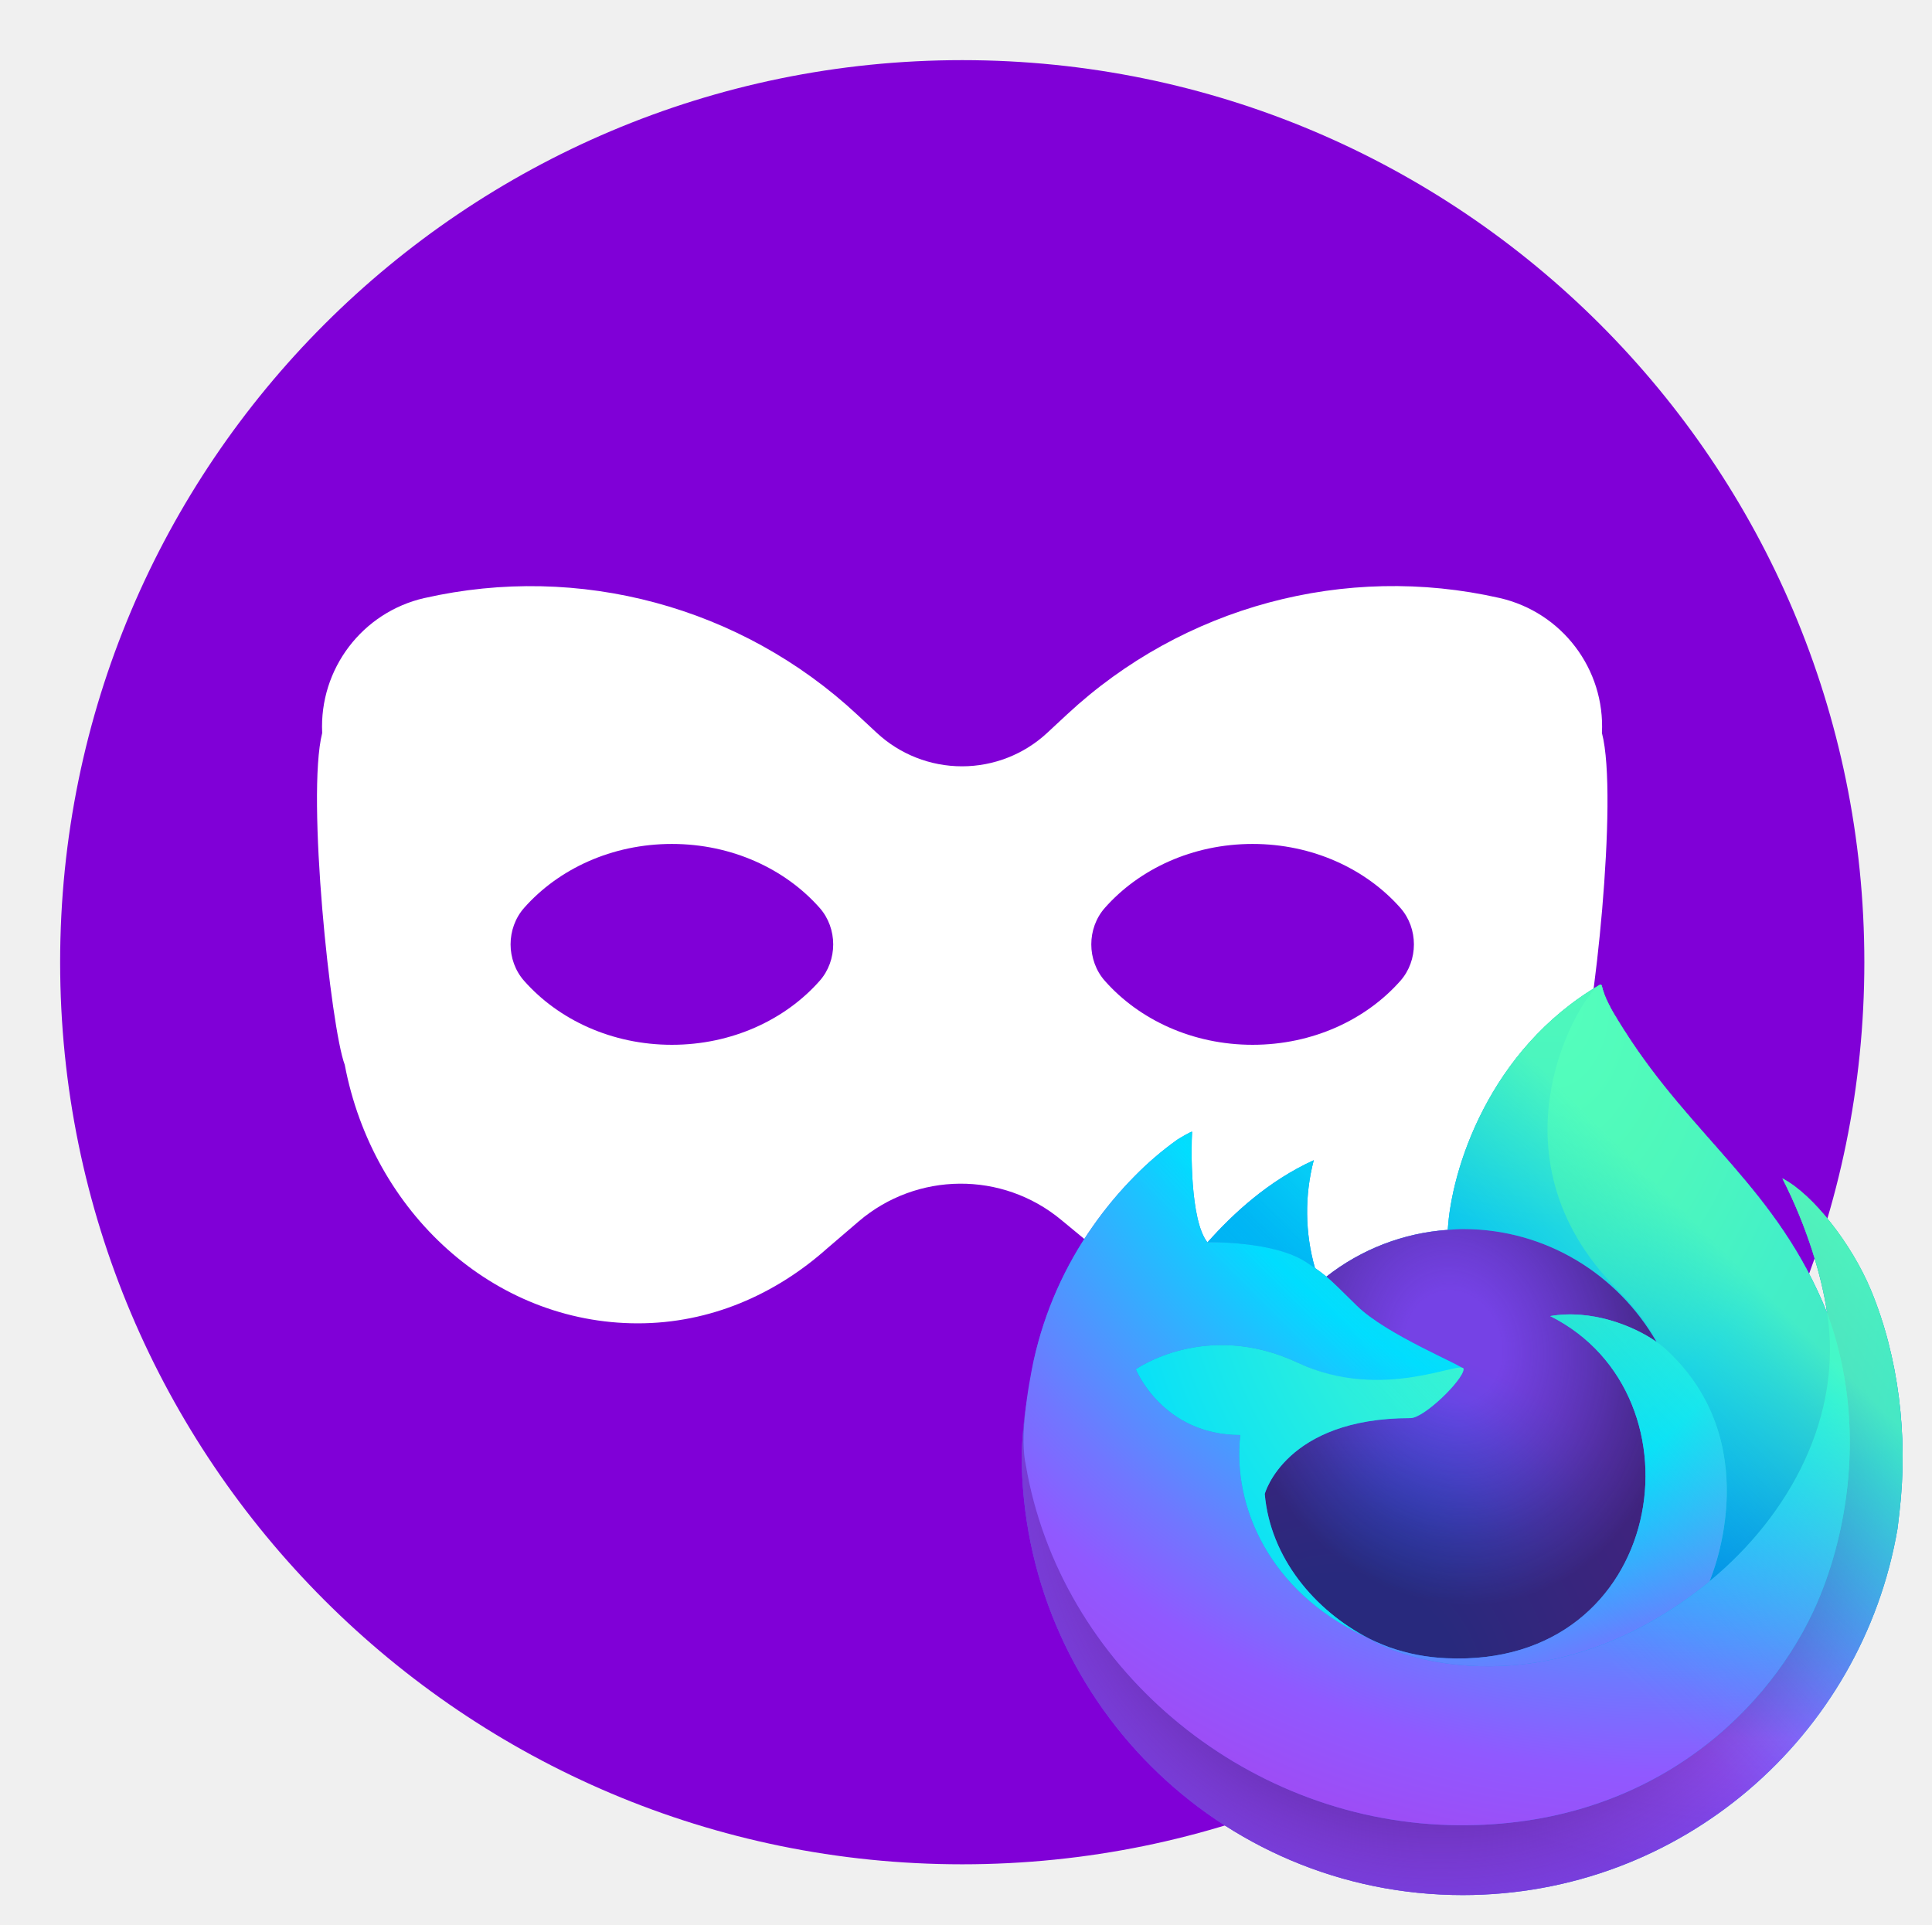
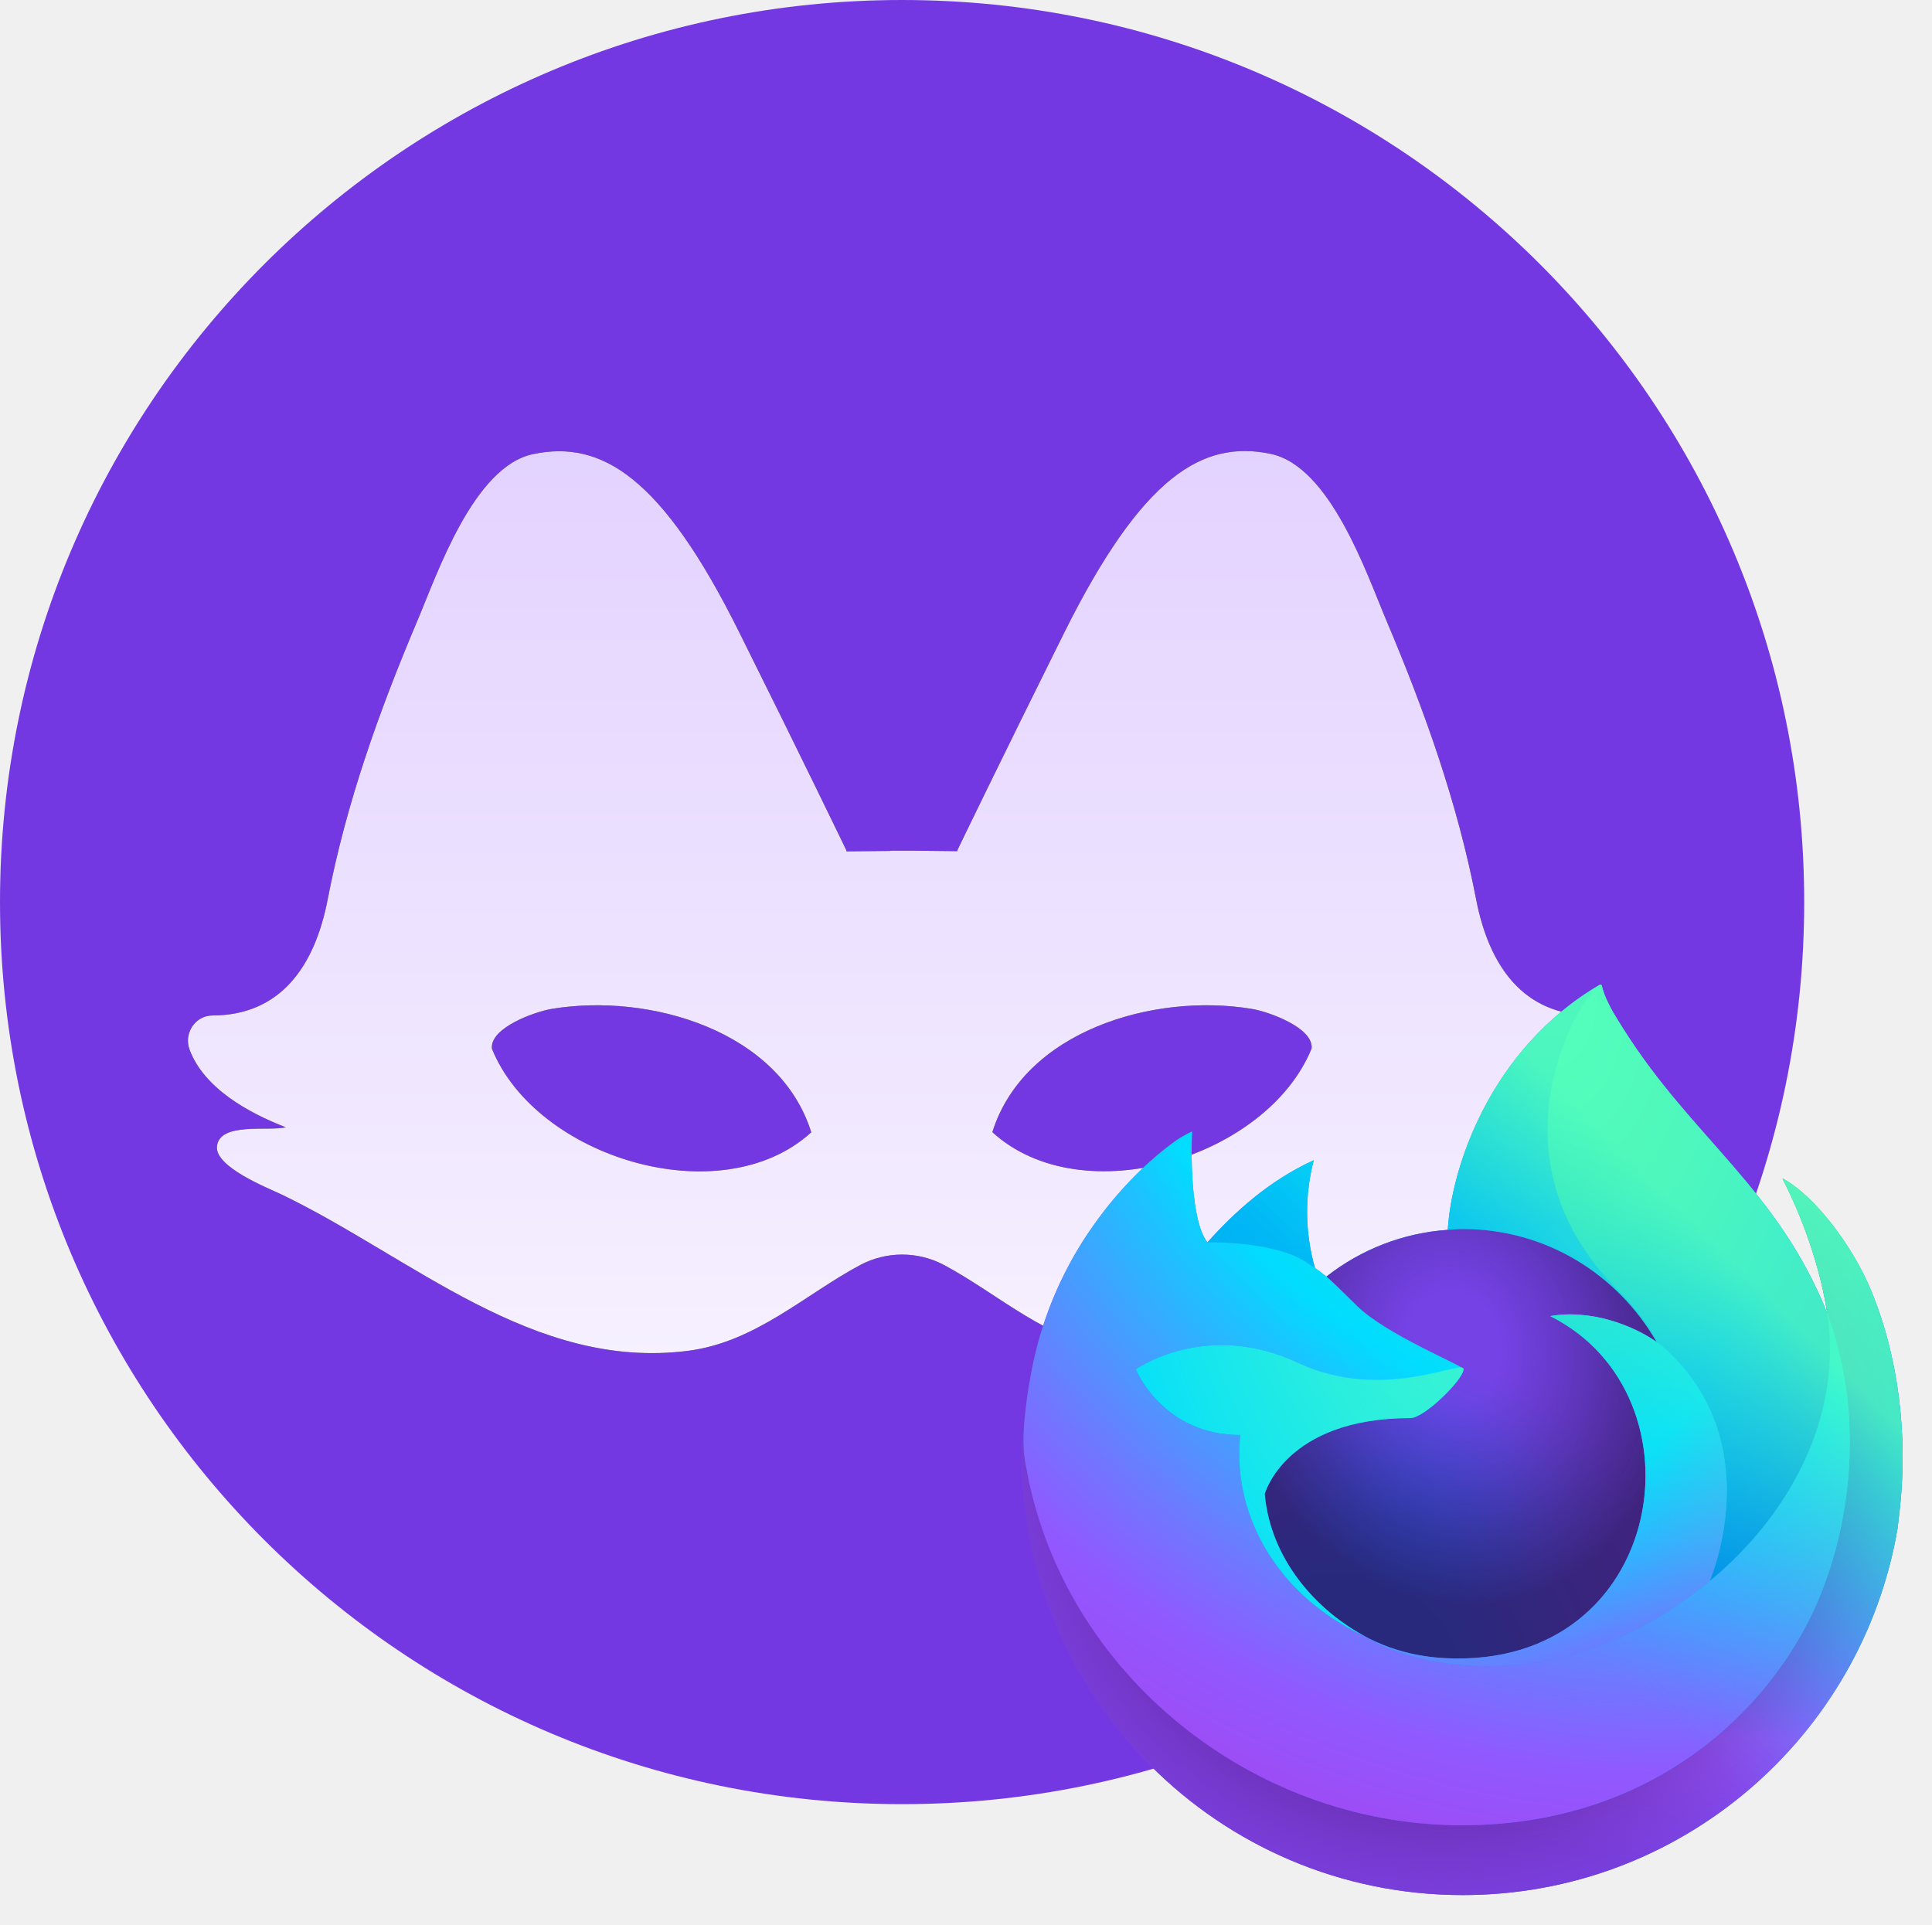
- <svg xmlns="http://www.w3.org/2000/svg" width="257" height="256" viewBox="0 0 257 256" fill="none">
-   <path d="M128 248C194.274 248 248 194.274 248 128C248 61.726 194.274 8 128 8C61.726 8 8 61.726 8 128C8 194.274 61.726 248 128 248Z" fill="#8000D7" />
-   <path d="M213.094 97.511C213.523 89.014 207.772 81.435 199.472 79.547C178.916 74.878 157.389 80.671 141.948 95.031L139.305 97.486C136.224 100.352 132.172 101.94 127.967 101.94C123.752 101.94 119.701 100.344 116.62 97.477L114.036 95.074C98.595 80.688 77.043 74.886 56.469 79.555H56.452C48.195 81.444 42.461 88.988 42.856 97.468V97.52C40.736 105.888 44.006 136.787 45.86 141.645C49.585 161.275 65.627 176.038 84.853 176.038C94.458 176.038 103.153 172.201 110.028 166.073L114.216 162.485C121.95 155.868 133.322 155.773 141.159 162.271L147.459 167.472V167.446C154.085 172.776 162.205 176.038 171.097 176.038C190.323 176.038 206.365 161.275 210.09 141.645C211.944 136.779 215.334 106.008 213.094 97.511ZM109.032 130.479C104.458 135.654 97.359 138.985 89.376 138.985C81.394 138.985 74.296 135.654 69.721 130.479C67.318 127.767 67.318 123.492 69.721 120.771C74.296 115.596 81.394 112.266 89.376 112.266C97.359 112.266 104.458 115.596 109.032 120.771C111.436 123.492 111.436 127.767 109.032 130.479ZM186.28 130.479C181.705 135.654 174.607 138.985 166.625 138.985C158.643 138.985 151.544 135.654 146.97 130.479C144.566 127.767 144.566 123.492 146.97 120.771C151.544 115.596 158.643 112.266 166.625 112.266C174.607 112.266 181.705 115.596 186.28 120.771C188.683 123.492 188.683 127.767 186.28 130.479Z" fill="white" />
-   <path d="M248.873 171.614C246.323 165.48 241.158 158.858 237.102 156.765C240.403 163.236 242.313 169.727 243.043 174.571C243.043 174.581 243.047 174.605 243.055 174.669C236.42 158.133 225.171 151.465 215.984 136.946C215.521 136.212 215.055 135.476 214.602 134.7C214.372 134.304 214.156 133.899 213.956 133.486C213.575 132.749 213.28 131.971 213.079 131.165C213.081 131.127 213.068 131.09 213.043 131.061C213.018 131.032 212.984 131.013 212.946 131.008C212.91 130.998 212.872 130.998 212.836 131.008C212.827 131.011 212.815 131.021 212.806 131.024C212.793 131.029 212.777 131.041 212.763 131.049C212.77 131.04 212.784 131.02 212.788 131.015C198.049 139.647 193.049 155.615 192.59 163.604C186.704 164.009 181.077 166.177 176.442 169.827C175.956 169.417 175.449 169.034 174.922 168.679C173.585 164.001 173.528 159.049 174.757 154.341C168.73 157.085 164.042 161.423 160.634 165.254H160.607C158.281 162.308 158.445 152.589 158.577 150.56C158.55 150.434 156.842 151.446 156.619 151.599C154.566 153.064 152.647 154.708 150.885 156.511C148.879 158.545 147.046 160.743 145.406 163.082C145.406 163.085 145.404 163.088 145.403 163.091C145.403 163.088 145.405 163.085 145.406 163.082C141.633 168.428 138.957 174.47 137.533 180.856C137.505 180.984 137.481 181.115 137.454 181.244C137.344 181.76 136.946 184.344 136.876 184.906C136.871 184.949 136.869 184.99 136.864 185.034C136.35 187.705 136.031 190.411 135.911 193.129C135.911 193.229 135.905 193.328 135.905 193.428C135.906 225.829 162.176 252.094 194.579 252.094C223.599 252.094 247.694 231.028 252.412 203.356C252.511 202.605 252.591 201.85 252.678 201.093C253.844 191.032 252.549 180.457 248.873 171.614ZM181.247 217.535C181.521 217.666 181.779 217.809 182.061 217.935C182.073 217.943 182.089 217.952 182.101 217.96C181.814 217.823 181.529 217.681 181.247 217.535ZM243.06 174.684L243.052 174.627C243.055 174.647 243.058 174.669 243.062 174.69L243.06 174.684Z" fill="url(#paint0_linear_3692_1590)" />
-   <path d="M248.873 171.614C246.323 165.48 241.158 158.858 237.103 156.765C240.404 163.236 242.314 169.727 243.044 174.571C243.044 174.557 243.047 174.583 243.053 174.626C243.056 174.647 243.059 174.669 243.063 174.69C248.598 189.697 245.583 204.958 241.237 214.283C234.513 228.712 218.235 243.5 192.756 242.778C165.228 241.999 140.977 221.573 136.449 194.821C135.625 190.602 136.449 188.46 136.865 185.035C136.359 187.675 136.166 188.438 135.912 193.13C135.912 193.23 135.906 193.329 135.906 193.429C135.907 225.829 162.176 252.094 194.58 252.094C223.599 252.094 247.695 231.027 252.412 203.356C252.511 202.605 252.591 201.85 252.679 201.093C253.845 191.031 252.549 180.457 248.873 171.614Z" fill="url(#paint1_radial_3692_1590)" />
-   <path d="M248.873 171.614C246.323 165.48 241.158 158.858 237.103 156.765C240.404 163.236 242.314 169.727 243.044 174.571C243.044 174.557 243.047 174.583 243.053 174.626C243.056 174.647 243.059 174.669 243.063 174.69C248.598 189.697 245.583 204.958 241.237 214.283C234.513 228.712 218.235 243.5 192.756 242.778C165.228 241.999 140.977 221.573 136.449 194.821C135.625 190.602 136.449 188.46 136.865 185.035C136.359 187.675 136.166 188.438 135.912 193.13C135.912 193.23 135.906 193.329 135.906 193.429C135.907 225.829 162.176 252.094 194.58 252.094C223.599 252.094 247.695 231.027 252.412 203.356C252.511 202.605 252.591 201.85 252.679 201.093C253.845 191.031 252.549 180.457 248.873 171.614Z" fill="url(#paint2_radial_3692_1590)" />
-   <path d="M220.36 178.51C220.488 178.6 220.604 178.689 220.725 178.778C219.252 176.165 217.418 173.772 215.278 171.671C197.039 153.435 210.495 132.129 212.765 131.047C212.771 131.039 212.785 131.019 212.789 131.014C198.05 139.646 193.05 155.614 192.591 163.603C193.274 163.556 193.956 163.498 194.652 163.498C205.651 163.498 215.23 169.546 220.36 178.51Z" fill="url(#paint3_radial_3692_1590)" />
-   <path d="M194.688 182.151C194.593 183.61 189.436 188.643 187.633 188.643C170.948 188.643 168.24 198.735 168.24 198.735C168.979 207.233 174.896 214.232 182.061 217.935C182.388 218.104 182.719 218.256 183.05 218.407C183.618 218.659 184.192 218.894 184.773 219.112C187.23 219.982 189.804 220.478 192.408 220.584C221.651 221.956 227.317 185.625 206.213 175.074C211.617 174.135 217.227 176.308 220.36 178.509C215.23 169.545 205.651 163.498 194.652 163.498C193.956 163.498 193.275 163.555 192.591 163.603C186.705 164.007 181.078 166.176 176.443 169.825C177.338 170.582 178.347 171.594 180.475 173.69C184.455 177.612 194.667 181.674 194.688 182.151Z" fill="url(#paint4_radial_3692_1590)" />
-   <path d="M194.688 182.151C194.593 183.61 189.436 188.643 187.633 188.643C170.948 188.643 168.24 198.735 168.24 198.735C168.979 207.233 174.896 214.232 182.061 217.935C182.388 218.104 182.719 218.256 183.05 218.407C183.618 218.659 184.192 218.894 184.773 219.112C187.23 219.982 189.804 220.478 192.408 220.584C221.651 221.956 227.317 185.625 206.213 175.074C211.617 174.135 217.227 176.308 220.36 178.509C215.23 169.545 205.651 163.498 194.652 163.498C193.956 163.498 193.275 163.555 192.591 163.603C186.705 164.007 181.078 166.176 176.443 169.825C177.338 170.582 178.347 171.594 180.475 173.69C184.455 177.612 194.667 181.674 194.688 182.151Z" fill="url(#paint5_radial_3692_1590)" />
-   <path d="M173.707 167.874C174.115 168.138 174.521 168.406 174.923 168.68C173.586 164.001 173.529 159.049 174.758 154.341C168.731 157.085 164.043 161.423 160.635 165.254C160.917 165.246 169.427 165.093 173.707 167.874Z" fill="url(#paint6_radial_3692_1590)" />
-   <path d="M136.449 194.821C140.976 221.573 165.227 241.999 192.755 242.778C218.234 243.5 234.512 228.711 241.236 214.283C245.582 204.957 248.598 189.698 243.062 174.69L243.06 174.683L243.052 174.627C243.046 174.583 243.042 174.557 243.043 174.571C243.043 174.581 243.047 174.605 243.055 174.669C245.136 188.258 238.223 201.423 227.417 210.324L227.385 210.401C206.329 227.545 186.18 220.744 182.101 217.961C181.814 217.823 181.529 217.681 181.246 217.535C168.97 211.669 163.899 200.485 164.986 190.894C154.621 190.894 151.086 182.151 151.086 182.151C151.086 182.151 160.393 175.516 172.658 181.287C184.018 186.632 194.687 182.152 194.688 182.151C194.666 181.675 184.454 177.613 180.473 173.69C178.346 171.595 177.336 170.584 176.441 169.826C175.956 169.416 175.449 169.033 174.922 168.679C174.519 168.406 174.114 168.137 173.706 167.873C169.426 165.092 160.916 165.245 160.634 165.252H160.606C158.281 162.306 158.445 152.588 158.577 150.559C158.549 150.433 156.842 151.445 156.618 151.597C154.566 153.062 152.647 154.706 150.885 156.51C148.879 158.544 147.046 160.742 145.406 163.082C145.406 163.085 145.404 163.088 145.403 163.091C145.403 163.088 145.405 163.085 145.406 163.082C141.633 168.428 138.957 174.469 137.533 180.856C137.505 180.983 135.421 190.095 136.449 194.821Z" fill="url(#paint7_radial_3692_1590)" />
-   <path d="M215.278 171.671C217.419 173.772 219.252 176.165 220.725 178.778C221.048 179.021 221.35 179.263 221.606 179.499C234.907 191.755 227.938 209.089 227.418 210.324C238.224 201.423 245.136 188.258 243.055 174.669C236.421 158.133 225.171 151.465 215.985 136.946C215.521 136.212 215.056 135.476 214.603 134.7C214.372 134.304 214.157 133.899 213.957 133.486C213.575 132.749 213.281 131.971 213.08 131.165C213.081 131.127 213.068 131.09 213.043 131.061C213.019 131.032 212.984 131.013 212.946 131.008C212.91 130.998 212.872 130.998 212.836 131.008C212.828 131.011 212.816 131.021 212.807 131.024C212.794 131.029 212.778 131.041 212.764 131.049C210.496 132.13 197.04 153.435 215.278 171.671Z" fill="url(#paint8_radial_3692_1590)" />
-   <path d="M221.605 179.499C221.349 179.263 221.047 179.021 220.724 178.778C220.604 178.688 220.487 178.599 220.359 178.51C217.227 176.309 211.617 174.135 206.212 175.075C227.316 185.626 221.65 221.957 192.407 220.585C189.803 220.479 187.23 219.983 184.773 219.113C184.192 218.894 183.617 218.659 183.049 218.408C182.718 218.257 182.387 218.105 182.061 217.936C182.072 217.944 182.088 217.953 182.1 217.96C186.18 220.743 206.329 227.544 227.385 210.4L227.417 210.324C227.937 209.09 234.906 191.755 221.605 179.499Z" fill="url(#paint9_radial_3692_1590)" />
-   <path d="M168.24 198.735C168.24 198.735 170.948 188.644 187.633 188.644C189.436 188.644 194.593 183.611 194.688 182.151C194.784 180.692 184.019 186.632 172.659 181.287C160.393 175.516 151.087 182.151 151.087 182.151C151.087 182.151 154.621 190.894 164.987 190.894C163.9 200.485 168.971 211.67 181.247 217.535C181.521 217.666 181.779 217.81 182.061 217.935C174.896 214.232 168.979 207.234 168.24 198.735Z" fill="url(#paint10_radial_3692_1590)" />
-   <path d="M248.873 171.614C246.323 165.48 241.158 158.858 237.102 156.765C240.403 163.236 242.313 169.727 243.043 174.571C243.043 174.581 243.047 174.605 243.055 174.669C236.42 158.133 225.171 151.465 215.984 136.946C215.521 136.212 215.055 135.476 214.602 134.7C214.372 134.304 214.156 133.899 213.956 133.486C213.575 132.749 213.28 131.971 213.079 131.165C213.081 131.127 213.068 131.09 213.043 131.061C213.018 131.032 212.984 131.013 212.946 131.008C212.91 130.998 212.872 130.998 212.836 131.008C212.827 131.011 212.815 131.021 212.806 131.024C212.793 131.029 212.777 131.041 212.763 131.049C212.77 131.04 212.784 131.02 212.788 131.015C198.049 139.647 193.049 155.615 192.59 163.604C193.273 163.557 193.955 163.499 194.651 163.499C205.65 163.499 215.229 169.547 220.359 178.51C217.226 176.309 211.616 174.136 206.211 175.076C227.315 185.626 221.65 221.957 192.406 220.586C189.802 220.479 187.229 219.983 184.772 219.113C184.191 218.895 183.616 218.66 183.049 218.409C182.718 218.258 182.387 218.105 182.06 217.936C182.072 217.944 182.088 217.953 182.1 217.961C181.813 217.823 181.528 217.681 181.245 217.535C181.52 217.666 181.777 217.809 182.059 217.935C174.894 214.232 168.977 207.234 168.238 198.735C168.238 198.735 170.946 188.644 187.631 188.644C189.434 188.644 194.591 183.611 194.686 182.151C194.665 181.675 184.453 177.613 180.472 173.69C178.344 171.595 177.334 170.584 176.44 169.826C175.955 169.416 175.447 169.033 174.92 168.679C173.583 164 173.526 159.048 174.756 154.34C168.728 157.084 164.04 161.422 160.632 165.253H160.605C158.279 162.307 158.443 152.589 158.576 150.559C158.548 150.434 156.841 151.446 156.617 151.598C154.564 153.063 152.646 154.707 150.883 156.51C148.878 158.545 147.046 160.743 145.406 163.082C145.406 163.085 145.404 163.088 145.403 163.091C145.403 163.088 145.405 163.085 145.406 163.082C141.633 168.428 138.957 174.47 137.533 180.856C137.505 180.984 137.481 181.115 137.454 181.244C137.344 181.76 136.847 184.382 136.778 184.944C136.783 184.901 136.772 184.987 136.778 184.944C136.325 187.653 136.036 190.386 135.912 193.13C135.912 193.23 135.906 193.329 135.906 193.429C135.906 225.829 162.176 252.094 194.579 252.094C223.599 252.094 247.694 231.028 252.412 203.356C252.511 202.605 252.591 201.85 252.678 201.093C253.844 191.032 252.549 180.457 248.873 171.614ZM243.052 174.627C243.055 174.647 243.059 174.669 243.062 174.69L243.06 174.684L243.052 174.627Z" fill="url(#paint11_linear_3692_1590)" />
+ <svg xmlns="http://www.w3.org/2000/svg" width="257" height="256" fill="none" viewBox="0 0 257 256">
+   <g clip-path="url(#a)">
+     <rect width="240" height="240" fill="#7338e2" rx="120" />
+     <path fill="#000" d="M211.679 135.057c-9.005 0-13.597-6.527-15.315-15.394-2.488-12.849-6.812-24.994-11.937-37.11-2.636-6.235-7.464-20.546-15.432-22.185-9.065-1.873-17.062 3.014-27.4 23.735-8.501 17.092-14.248 29.004-14.248 29.004v.117l-5.835-.059h-2.933s-.148 0-.148.03l-5.835.058v-.117s-5.747-11.941-14.248-29.003c-10.308-20.75-18.335-25.609-27.4-23.736-7.967 1.64-12.796 15.98-15.432 22.185-5.124 12.116-9.45 24.232-11.937 37.11-1.718 8.868-6.28 15.365-15.314 15.394-2.31 0-3.851 2.4-3.051 4.537 1.925 5.151 7.85 8.428 12.796 10.331-2.222.585-8.857-.761-9.153 2.575-.237 2.722 6.694 5.473 8.56 6.351 17.447 8.4 33.502 23.472 54.148 20.809 8.975-1.171 15.521-7.492 22.867-11.414a11.9 11.9 0 0 1 11.138 0c7.346 3.922 13.892 10.243 22.867 11.414 20.646 2.663 36.701-12.409 54.148-20.809 1.866-.907 8.768-3.629 8.56-6.351-.266-3.307-6.901-1.99-9.153-2.575 4.947-1.903 10.871-5.18 12.797-10.331.8-2.137-.77-4.508-3.051-4.537zm-146.24 4.419c-.266-2.78 5.776-4.917 7.968-5.268 13.034-2.166 30.303 2.927 34.509 16.419-11.967 10.916-36.612 3.395-42.477-11.122zm66.559 11.151c4.206-13.492 21.475-18.585 34.508-16.419 2.192.351 8.235 2.488 7.968 5.268-5.894 14.517-30.509 22.067-42.476 11.122z" />
+     <path fill="url(#b)" d="M211.679 135.057c-9.005 0-13.597-6.527-15.315-15.394-2.488-12.849-6.812-24.994-11.937-37.11-2.636-6.235-7.464-20.546-15.432-22.185-9.065-1.873-17.062 3.014-27.4 23.735-8.501 17.092-14.248 29.004-14.248 29.004v.117l-5.835-.059h-2.933s-.148 0-.148.03l-5.835.058v-.117s-5.747-11.941-14.248-29.003c-10.308-20.75-18.335-25.609-27.4-23.736-7.967 1.64-12.796 15.98-15.432 22.185-5.124 12.116-9.45 24.232-11.937 37.11-1.718 8.868-6.28 15.365-15.314 15.394-2.31 0-3.851 2.4-3.051 4.537 1.925 5.151 7.85 8.428 12.796 10.331-2.222.585-8.857-.761-9.153 2.575-.237 2.722 6.694 5.473 8.56 6.351 17.447 8.4 33.502 23.472 54.148 20.809 8.975-1.171 15.521-7.492 22.867-11.414a11.9 11.9 0 0 1 11.138 0c7.346 3.922 13.892 10.243 22.867 11.414 20.646 2.663 36.701-12.409 54.148-20.809 1.866-.907 8.768-3.629 8.56-6.351-.266-3.307-6.901-1.99-9.153-2.575 4.947-1.903 10.871-5.18 12.797-10.331.8-2.137-.77-4.508-3.051-4.537zm-146.24 4.419c-.266-2.78 5.776-4.917 7.968-5.268 13.034-2.166 30.303 2.927 34.509 16.419-11.967 10.916-36.612 3.395-42.477-11.122zm66.559 11.151c4.206-13.492 21.475-18.585 34.508-16.419 2.192.351 8.235 2.488 7.968 5.268-5.894 14.517-30.509 22.067-42.476 11.122z" />
+     <path fill="url(#c)" d="M248.873 171.613c-2.55-6.134-7.715-12.756-11.771-14.849 3.301 6.471 5.211 12.962 5.941 17.807 0 .009.004.033.012.098-6.635-16.537-17.884-23.205-27.071-37.723-.463-.734-.929-1.47-1.382-2.246q-.345-.596-.646-1.214a10.7 10.7 0 0 1-.877-2.321.15.15 0 0 0-.133-.157.2.2 0 0 0-.11 0c-.009.003-.021.012-.03.016-.013.005-.029.016-.043.024l.025-.033c-14.739 8.632-19.739 24.6-20.198 32.589a29.36 29.36 0 0 0-16.148 6.222 17 17 0 0 0-1.52-1.147 27.2 27.2 0 0 1-.165-14.339c-6.027 2.744-10.715 7.083-14.123 10.913h-.027c-2.326-2.946-2.162-12.664-2.03-14.693-.027-.126-1.735.886-1.958 1.039a42.6 42.6 0 0 0-5.734 4.912 51.4 51.4 0 0 0-5.479 6.57l-.003.01q0-.006.003-.01a49.5 49.5 0 0 0-7.873 17.775c-.028.127-.052.259-.079.387-.11.517-.508 3.101-.578 3.662l-.012.128a56 56 0 0 0-.953 8.095c0 .1-.006.199-.006.3.001 32.4 26.271 58.665 58.674 58.665 29.02 0 53.115-21.066 57.833-48.737.099-.751.179-1.506.266-2.264 1.166-10.061-.129-20.636-3.805-29.479m-67.626 45.922c.274.131.532.274.814.4l.04.024a30 30 0 0 1-.854-.424m61.813-42.852-.008-.057.01.063z" />
+     <path fill="url(#d)" d="M248.873 171.614c-2.55-6.134-7.715-12.756-11.77-14.849 3.301 6.471 5.211 12.962 5.941 17.806 0-.014.003.012.009.055l.01.064c5.535 15.007 2.52 30.268-1.826 39.593-6.724 14.429-23.002 29.217-48.481 28.495-27.528-.779-51.779-21.205-56.307-47.957-.824-4.219 0-6.361.416-9.786-.506 2.64-.699 3.403-.953 8.095 0 .1-.006.199-.006.299.001 32.4 26.27 58.665 58.674 58.665 29.019 0 53.115-21.067 57.832-48.738.099-.751.179-1.506.267-2.263 1.166-10.062-.13-20.636-3.806-29.479" />
+     <path fill="url(#e)" d="M248.873 171.614c-2.55-6.134-7.715-12.756-11.77-14.849 3.301 6.471 5.211 12.962 5.941 17.806 0-.014.003.012.009.055l.01.064c5.535 15.007 2.52 30.268-1.826 39.593-6.724 14.429-23.002 29.217-48.481 28.495-27.528-.779-51.779-21.205-56.307-47.957-.824-4.219 0-6.361.416-9.786-.506 2.64-.699 3.403-.953 8.095 0 .1-.006.199-.006.299.001 32.4 26.27 58.665 58.674 58.665 29.019 0 53.115-21.067 57.832-48.738.099-.751.179-1.506.267-2.263 1.166-10.062-.13-20.636-3.806-29.479" />
+     <path fill="url(#f)" d="M220.36 178.509c.128.09.244.179.365.269a32 32 0 0 0-5.447-7.108c-18.239-18.236-4.783-39.541-2.513-40.623l.024-.033c-14.739 8.632-19.739 24.6-20.198 32.589.683-.048 1.365-.105 2.061-.105 10.999 0 20.578 6.047 25.708 15.011" />
+     <path fill="url(#g)" d="M194.688 182.151c-.095 1.459-5.252 6.492-7.055 6.492-16.685 0-19.393 10.092-19.393 10.092.739 8.498 6.656 15.497 13.821 19.2.327.169.658.321.989.472q.852.378 1.723.705a26 26 0 0 0 7.635 1.472c29.243 1.372 34.909-34.959 13.805-45.51 5.404-.939 11.014 1.234 14.147 3.435-5.13-8.964-14.709-15.011-25.708-15.011-.696 0-1.377.057-2.061.105a29.36 29.36 0 0 0-16.148 6.222c.895.757 1.904 1.769 4.032 3.865 3.98 3.922 14.192 7.984 14.213 8.461" />
+     <path fill="url(#h)" d="M194.688 182.151c-.095 1.459-5.252 6.492-7.055 6.492-16.685 0-19.393 10.092-19.393 10.092.739 8.498 6.656 15.497 13.821 19.2.327.169.658.321.989.472q.852.378 1.723.705a26 26 0 0 0 7.635 1.472c29.243 1.372 34.909-34.959 13.805-45.51 5.404-.939 11.014 1.234 14.147 3.435-5.13-8.964-14.709-15.011-25.708-15.011-.696 0-1.377.057-2.061.105a29.36 29.36 0 0 0-16.148 6.222c.895.757 1.904 1.769 4.032 3.865 3.98 3.922 14.192 7.984 14.213 8.461" />
+     <path fill="url(#i)" d="M173.707 167.874q.612.395 1.216.806a27.2 27.2 0 0 1-.165-14.339c-6.027 2.744-10.715 7.082-14.123 10.913.282-.008 8.792-.161 13.072 2.62" />
+     <path fill="url(#j)" d="M136.449 194.821c4.527 26.752 28.778 47.178 56.306 47.957 25.479.722 41.757-14.067 48.481-28.495 4.346-9.326 7.362-24.585 1.826-39.593l-.002-.007-.008-.056c-.006-.044-.01-.07-.009-.056 0 .01.004.034.012.098 2.081 13.589-4.832 26.754-15.638 35.655l-.032.077c-21.056 17.144-41.205 10.343-45.284 7.56q-.43-.207-.855-.426c-12.276-5.866-17.347-17.05-16.26-26.641-10.365 0-13.9-8.743-13.9-8.743s9.307-6.635 21.572-.864c11.36 5.345 22.029.865 22.03.864-.022-.476-10.234-4.538-14.215-8.461-2.127-2.095-3.137-3.106-4.032-3.864q-.728-.615-1.519-1.147a69 69 0 0 0-1.216-.806c-4.28-2.781-12.79-2.628-13.072-2.621h-.028c-2.325-2.946-2.161-12.664-2.029-14.693-.028-.126-1.735.886-1.959 1.038a42.7 42.7 0 0 0-5.733 4.913 51 51 0 0 0-5.479 6.572l-.003.009.003-.009a49.5 49.5 0 0 0-7.873 17.774c-.028.127-2.112 9.239-1.084 13.965" />
+     <path fill="url(#k)" d="M215.278 171.67a32 32 0 0 1 5.447 7.108c.323.242.625.484.881.72 13.301 12.256 6.332 29.59 5.812 30.826 10.806-8.902 17.718-22.067 15.637-35.656-6.634-16.536-17.884-23.204-27.07-37.722a74 74 0 0 1-1.382-2.246 18 18 0 0 1-.646-1.214 10.7 10.7 0 0 1-.877-2.321.16.16 0 0 0-.037-.105.15.15 0 0 0-.097-.052.2.2 0 0 0-.11 0c-.008.003-.02.012-.029.016-.013.005-.029.016-.043.024-2.268 1.081-15.724 22.386 2.514 40.622" />
+     <path fill="url(#l)" d="M221.605 179.499a12 12 0 0 0-.881-.721c-.12-.09-.237-.179-.365-.268-3.132-2.201-8.742-4.375-14.147-3.435 21.104 10.551 15.438 46.882-13.805 45.51a26 26 0 0 1-7.634-1.472 34 34 0 0 1-1.724-.705 22 22 0 0 1-.988-.472c.011.008.027.017.039.024 4.08 2.783 24.229 9.584 45.285-7.56l.032-.076c.52-1.234 7.489-18.569-5.812-30.825" />
+     <path fill="url(#m)" d="M168.24 198.735s2.708-10.092 19.393-10.092c1.803 0 6.96-5.033 7.055-6.492.096-1.46-10.669 4.48-22.029-.865-12.266-5.771-21.572.865-21.572.865s3.534 8.742 13.9 8.742c-1.087 9.591 3.984 20.777 16.26 26.642.274.131.532.274.814.4-7.165-3.703-13.082-10.702-13.821-19.2" />
+     <path fill="url(#n)" d="M248.873 171.613c-2.55-6.134-7.715-12.756-11.771-14.849 3.301 6.471 5.211 12.962 5.941 17.807 0 .009.004.033.012.098-6.635-16.537-17.884-23.205-27.071-37.723-.463-.734-.929-1.47-1.382-2.246q-.345-.596-.646-1.214a10.7 10.7 0 0 1-.877-2.321.15.15 0 0 0-.133-.157.2.2 0 0 0-.11 0c-.009.003-.021.012-.03.016-.013.005-.029.016-.043.024l.025-.033c-14.739 8.632-19.739 24.6-20.198 32.589.683-.048 1.365-.105 2.061-.105 10.999 0 20.578 6.047 25.708 15.011-3.133-2.201-8.743-4.375-14.148-3.435 21.104 10.551 15.439 46.882-13.805 45.51a26 26 0 0 1-7.634-1.472 33 33 0 0 1-1.723-.705 22 22 0 0 1-.989-.472l.04.024q-.43-.207-.855-.425c.275.131.532.274.814.4-7.165-3.703-13.082-10.702-13.821-19.2 0 0 2.708-10.092 19.393-10.092 1.803 0 6.96-5.033 7.055-6.492-.021-.477-10.233-4.539-14.214-8.461-2.128-2.096-3.138-3.106-4.032-3.864a18 18 0 0 0-1.52-1.148 27.2 27.2 0 0 1-.164-14.339c-6.028 2.745-10.716 7.083-14.124 10.913h-.027c-2.326-2.946-2.162-12.664-2.029-14.693-.028-.126-1.735.886-1.959 1.039a43 43 0 0 0-5.734 4.912 51.4 51.4 0 0 0-5.477 6.571l-.003.01q0-.006.003-.01a49.5 49.5 0 0 0-7.873 17.775c-.028.127-.052.259-.079.387-.11.517-.607 3.138-.676 3.7.005-.043-.006.044 0 0a68 68 0 0 0-.866 8.186c0 .1-.006.2-.006.3 0 32.399 26.27 58.664 58.673 58.664 29.02 0 53.115-21.066 57.833-48.737.099-.751.179-1.506.266-2.264 1.166-10.061-.129-20.636-3.805-29.479m-5.821 3.013.01.063-.002-.006z" />
+   </g>
  <defs>
-     <linearGradient id="paint0_linear_3692_1590" x1="247.186" y1="162.092" x2="145.668" y2="226.04" gradientUnits="userSpaceOnUse">
-       <stop stop-color="#3FE1B0" />
-       <stop offset="0.406" stop-color="#00B3F4" />
-       <stop offset="0.421" stop-color="#03B0F4" />
-       <stop offset="0.818" stop-color="#5561E9" />
-       <stop offset="1" stop-color="#7542E5" />
+     <radialGradient id="d" cx="0" cy="0" r="1" gradientTransform="matrix(122.32 0 0 122.3 236.299 144.44)" gradientUnits="userSpaceOnUse">
+       <stop offset=".108" stop-color="#3fe1b0" />
+       <stop offset=".122" stop-color="#3bdcb3" />
+       <stop offset=".254" stop-color="#1bb3d3" />
+       <stop offset=".358" stop-color="#0799e6" />
+       <stop offset=".42" stop-color="#0090ed" />
+       <stop offset=".487" stop-color="#2482f1" />
+       <stop offset=".64" stop-color="#7165fb" />
+       <stop offset=".71" stop-color="#9059ff" />
+       <stop offset=".795" stop-color="#7d49ed" />
+       <stop offset=".86" stop-color="#7542e5" />
+     </radialGradient>
+     <radialGradient id="e" cx="0" cy="0" r="1" gradientTransform="matrix(122.32 0 0 122.3 191.602 194.44)" gradientUnits="userSpaceOnUse">
+       <stop offset=".3" stop-color="#45278d" />
+       <stop offset=".341" stop-color="#562896" stop-opacity=".787" />
+       <stop offset=".43" stop-color="#782aa9" stop-opacity=".364" />
+       <stop offset=".495" stop-color="#8d2bb5" stop-opacity=".1" />
+       <stop offset=".53" stop-color="#952bb9" stop-opacity="0" />
+     </radialGradient>
+     <radialGradient id="f" cx="0" cy="0" r="1" gradientTransform="matrix(88.6156 0 0 88.6013 206.349 116.685)" gradientUnits="userSpaceOnUse">
+       <stop offset=".132" stop-color="#3fe1b0" />
+       <stop offset=".289" stop-color="#28d0c8" />
+       <stop offset=".526" stop-color="#00b3f4" />
+     </radialGradient>
+     <radialGradient id="g" cx="0" cy="0" r="1" gradientTransform="matrix(58.2419 0 0 58.2325 178.072 226.386)" gradientUnits="userSpaceOnUse">
+       <stop offset=".287" stop-color="#0060df" />
+       <stop offset=".417" stop-color="#2357e1" />
+       <stop offset=".604" stop-color="#4f4ce3" />
+       <stop offset=".748" stop-color="#6b45e4" />
+       <stop offset=".833" stop-color="#7542e5" />
+     </radialGradient>
+     <radialGradient id="h" cx="0" cy="0" r="1" gradientTransform="matrix(30.0129 -7.26046 8.50539 35.152 193.296 179.182)" gradientUnits="userSpaceOnUse">
+       <stop offset=".206" stop-color="#45278d" stop-opacity="0" />
+       <stop offset=".251" stop-color="#44268a" stop-opacity=".055" />
+       <stop offset=".725" stop-color="#371f6f" stop-opacity=".591" />
+       <stop offset=".956" stop-color="#321c64" stop-opacity=".8" />
+     </radialGradient>
+     <radialGradient id="i" cx="0" cy="0" r="1" gradientTransform="matrix(41.8991 0 0 41.8924 190.058 139.436)" gradientUnits="userSpaceOnUse">
+       <stop stop-color="#0df" />
+       <stop offset=".235" stop-color="#00d6fd" />
+       <stop offset=".572" stop-color="#00c3f8" />
+       <stop offset=".792" stop-color="#00b3f4" />
+     </radialGradient>
+     <radialGradient id="j" cx="0" cy="0" r="1" gradientTransform="matrix(178.765 0 0 178.736 222.991 112.865)" gradientUnits="userSpaceOnUse">
+       <stop offset=".126" stop-color="#3fe1b0" />
+       <stop offset=".429" stop-color="#0df" />
+       <stop offset=".479" stop-color="#1ec1ff" />
+       <stop offset=".624" stop-color="#7077ff" />
+       <stop offset=".69" stop-color="#9059ff" />
+       <stop offset=".904" stop-color="#b833e1" />
+     </radialGradient>
+     <radialGradient id="k" cx="0" cy="0" r="1" gradientTransform="matrix(13.7055 130.213 -85.4431 8.99623 205.597 132.295)" gradientUnits="userSpaceOnUse">
+       <stop stop-color="#54ffbd" />
+       <stop offset=".095" stop-color="#4cf3b8" />
+       <stop offset=".197" stop-color="#3fe1b0" />
+       <stop offset=".257" stop-color="#33d8bd" />
+       <stop offset=".369" stop-color="#12c0e1" />
+       <stop offset=".423" stop-color="#00b3f4" />
+       <stop offset=".737" stop-color="#0060df" />
+     </radialGradient>
+     <radialGradient id="l" cx="0" cy="0" r="1" gradientTransform="matrix(111.606 0 0 111.588 189.07 154.953)" gradientUnits="userSpaceOnUse">
+       <stop offset=".137" stop-color="#3fe1b0" />
+       <stop offset=".435" stop-color="#0df" />
+       <stop offset=".484" stop-color="#1ec1ff" />
+       <stop offset=".622" stop-color="#7077ff" />
+       <stop offset=".685" stop-color="#9059ff" />
+     </radialGradient>
+     <radialGradient id="m" cx="0" cy="0" r="1" gradientTransform="matrix(122.152 0 0 122.132 218.531 161.483)" gradientUnits="userSpaceOnUse">
+       <stop offset=".094" stop-color="#54ffbd" />
+       <stop offset=".242" stop-color="#41f7cc" />
+       <stop offset=".543" stop-color="#0fe3f3" />
+       <stop offset=".626" stop-color="#0df" />
+     </radialGradient>
+     <linearGradient id="b" x1="153.506" x2="153.545" y1="240.204" y2="-17.5" gradientUnits="userSpaceOnUse">
+       <stop stop-color="#fff" />
+       <stop offset="1" stop-color="#d7bfff" />
    </linearGradient>
-     <radialGradient id="paint1_radial_3692_1590" cx="0" cy="0" r="1" gradientUnits="userSpaceOnUse" gradientTransform="translate(236.299 144.44) scale(122.32 122.3)">
-       <stop offset="0.108" stop-color="#3FE1B0" />
-       <stop offset="0.122" stop-color="#3BDCB3" />
-       <stop offset="0.254" stop-color="#1BB3D3" />
-       <stop offset="0.358" stop-color="#0799E6" />
-       <stop offset="0.42" stop-color="#0090ED" />
-       <stop offset="0.487" stop-color="#2482F1" />
-       <stop offset="0.64" stop-color="#7165FB" />
-       <stop offset="0.71" stop-color="#9059FF" />
-       <stop offset="0.795" stop-color="#7D49ED" />
-       <stop offset="0.86" stop-color="#7542E5" />
-     </radialGradient>
-     <radialGradient id="paint2_radial_3692_1590" cx="0" cy="0" r="1" gradientUnits="userSpaceOnUse" gradientTransform="translate(191.602 194.44) scale(122.32 122.3)">
-       <stop offset="0.3" stop-color="#45278D" />
-       <stop offset="0.341" stop-color="#562896" stop-opacity="0.787" />
-       <stop offset="0.43" stop-color="#782AA9" stop-opacity="0.364" />
-       <stop offset="0.495" stop-color="#8D2BB5" stop-opacity="0.1" />
-       <stop offset="0.53" stop-color="#952BB9" stop-opacity="0" />
-     </radialGradient>
-     <radialGradient id="paint3_radial_3692_1590" cx="0" cy="0" r="1" gradientUnits="userSpaceOnUse" gradientTransform="translate(206.349 116.685) scale(88.6156 88.6013)">
-       <stop offset="0.132" stop-color="#3FE1B0" />
-       <stop offset="0.289" stop-color="#28D0C8" />
-       <stop offset="0.526" stop-color="#00B3F4" />
-     </radialGradient>
-     <radialGradient id="paint4_radial_3692_1590" cx="0" cy="0" r="1" gradientUnits="userSpaceOnUse" gradientTransform="translate(178.072 226.386) scale(58.2419 58.2325)">
-       <stop offset="0.287" stop-color="#0060DF" />
-       <stop offset="0.417" stop-color="#2357E1" />
-       <stop offset="0.604" stop-color="#4F4CE3" />
-       <stop offset="0.748" stop-color="#6B45E4" />
-       <stop offset="0.833" stop-color="#7542E5" />
-     </radialGradient>
-     <radialGradient id="paint5_radial_3692_1590" cx="0" cy="0" r="1" gradientTransform="matrix(30.0129 -7.26046 8.50539 35.152 193.296 179.182)" gradientUnits="userSpaceOnUse">
-       <stop offset="0.206" stop-color="#45278D" stop-opacity="0" />
-       <stop offset="0.251" stop-color="#44268A" stop-opacity="0.055" />
-       <stop offset="0.725" stop-color="#371F6F" stop-opacity="0.591" />
-       <stop offset="0.956" stop-color="#321C64" stop-opacity="0.8" />
-     </radialGradient>
-     <radialGradient id="paint6_radial_3692_1590" cx="0" cy="0" r="1" gradientUnits="userSpaceOnUse" gradientTransform="translate(190.058 139.436) scale(41.8991 41.8924)">
-       <stop stop-color="#00DDFF" />
-       <stop offset="0.235" stop-color="#00D6FD" />
-       <stop offset="0.572" stop-color="#00C3F8" />
-       <stop offset="0.792" stop-color="#00B3F4" />
-     </radialGradient>
-     <radialGradient id="paint7_radial_3692_1590" cx="0" cy="0" r="1" gradientUnits="userSpaceOnUse" gradientTransform="translate(222.991 112.865) scale(178.765 178.736)">
-       <stop offset="0.126" stop-color="#3FE1B0" />
-       <stop offset="0.429" stop-color="#00DDFF" />
-       <stop offset="0.479" stop-color="#1EC1FF" />
-       <stop offset="0.624" stop-color="#7077FF" />
-       <stop offset="0.69" stop-color="#9059FF" />
-       <stop offset="0.904" stop-color="#B833E1" />
-     </radialGradient>
-     <radialGradient id="paint8_radial_3692_1590" cx="0" cy="0" r="1" gradientTransform="matrix(13.7055 130.213 -85.4431 8.99623 205.597 132.295)" gradientUnits="userSpaceOnUse">
-       <stop stop-color="#54FFBD" />
-       <stop offset="0.095" stop-color="#4CF3B8" />
-       <stop offset="0.197" stop-color="#3FE1B0" />
-       <stop offset="0.257" stop-color="#33D8BD" />
-       <stop offset="0.369" stop-color="#12C0E1" />
-       <stop offset="0.423" stop-color="#00B3F4" />
-       <stop offset="0.737" stop-color="#0060DF" />
-     </radialGradient>
-     <radialGradient id="paint9_radial_3692_1590" cx="0" cy="0" r="1" gradientUnits="userSpaceOnUse" gradientTransform="translate(189.07 154.953) scale(111.606 111.588)">
-       <stop offset="0.137" stop-color="#3FE1B0" />
-       <stop offset="0.435" stop-color="#00DDFF" />
-       <stop offset="0.484" stop-color="#1EC1FF" />
-       <stop offset="0.622" stop-color="#7077FF" />
-       <stop offset="0.685" stop-color="#9059FF" />
-     </radialGradient>
-     <radialGradient id="paint10_radial_3692_1590" cx="0" cy="0" r="1" gradientUnits="userSpaceOnUse" gradientTransform="translate(218.531 161.484) scale(122.152 122.132)">
-       <stop offset="0.094" stop-color="#54FFBD" />
-       <stop offset="0.242" stop-color="#41F7CC" />
-       <stop offset="0.543" stop-color="#0FE3F3" />
-       <stop offset="0.626" stop-color="#00DDFF" />
-     </radialGradient>
-     <linearGradient id="paint11_linear_3692_1590" x1="239.931" y1="149.255" x2="157.06" y2="232.126" gradientUnits="userSpaceOnUse">
-       <stop offset="0.167" stop-color="#54FFBD" stop-opacity="0.8" />
-       <stop offset="0.236" stop-color="#43F8CA" stop-opacity="0.639" />
-       <stop offset="0.361" stop-color="#27EDE1" stop-opacity="0.368" />
-       <stop offset="0.466" stop-color="#12E4F1" stop-opacity="0.169" />
-       <stop offset="0.545" stop-color="#05DFFB" stop-opacity="0.046" />
-       <stop offset="0.589" stop-color="#00DDFF" stop-opacity="0" />
+     <linearGradient id="c" x1="247.186" x2="145.668" y1="162.091" y2="226.04" gradientUnits="userSpaceOnUse">
+       <stop stop-color="#3fe1b0" />
+       <stop offset=".406" stop-color="#00b3f4" />
+       <stop offset=".421" stop-color="#03b0f4" />
+       <stop offset=".818" stop-color="#5561e9" />
+       <stop offset="1" stop-color="#7542e5" />
    </linearGradient>
+     <linearGradient id="n" x1="239.931" x2="157.06" y1="149.255" y2="232.125" gradientUnits="userSpaceOnUse">
+       <stop offset=".167" stop-color="#54ffbd" stop-opacity=".8" />
+       <stop offset=".236" stop-color="#43f8ca" stop-opacity=".639" />
+       <stop offset=".361" stop-color="#27ede1" stop-opacity=".368" />
+       <stop offset=".466" stop-color="#12e4f1" stop-opacity=".169" />
+       <stop offset=".545" stop-color="#05dffb" stop-opacity=".046" />
+       <stop offset=".589" stop-color="#0df" stop-opacity="0" />
+     </linearGradient>
+     <clipPath id="a">
+       <path fill="#fff" d="M0 0h257v256H0z" />
+     </clipPath>
  </defs>
</svg>
